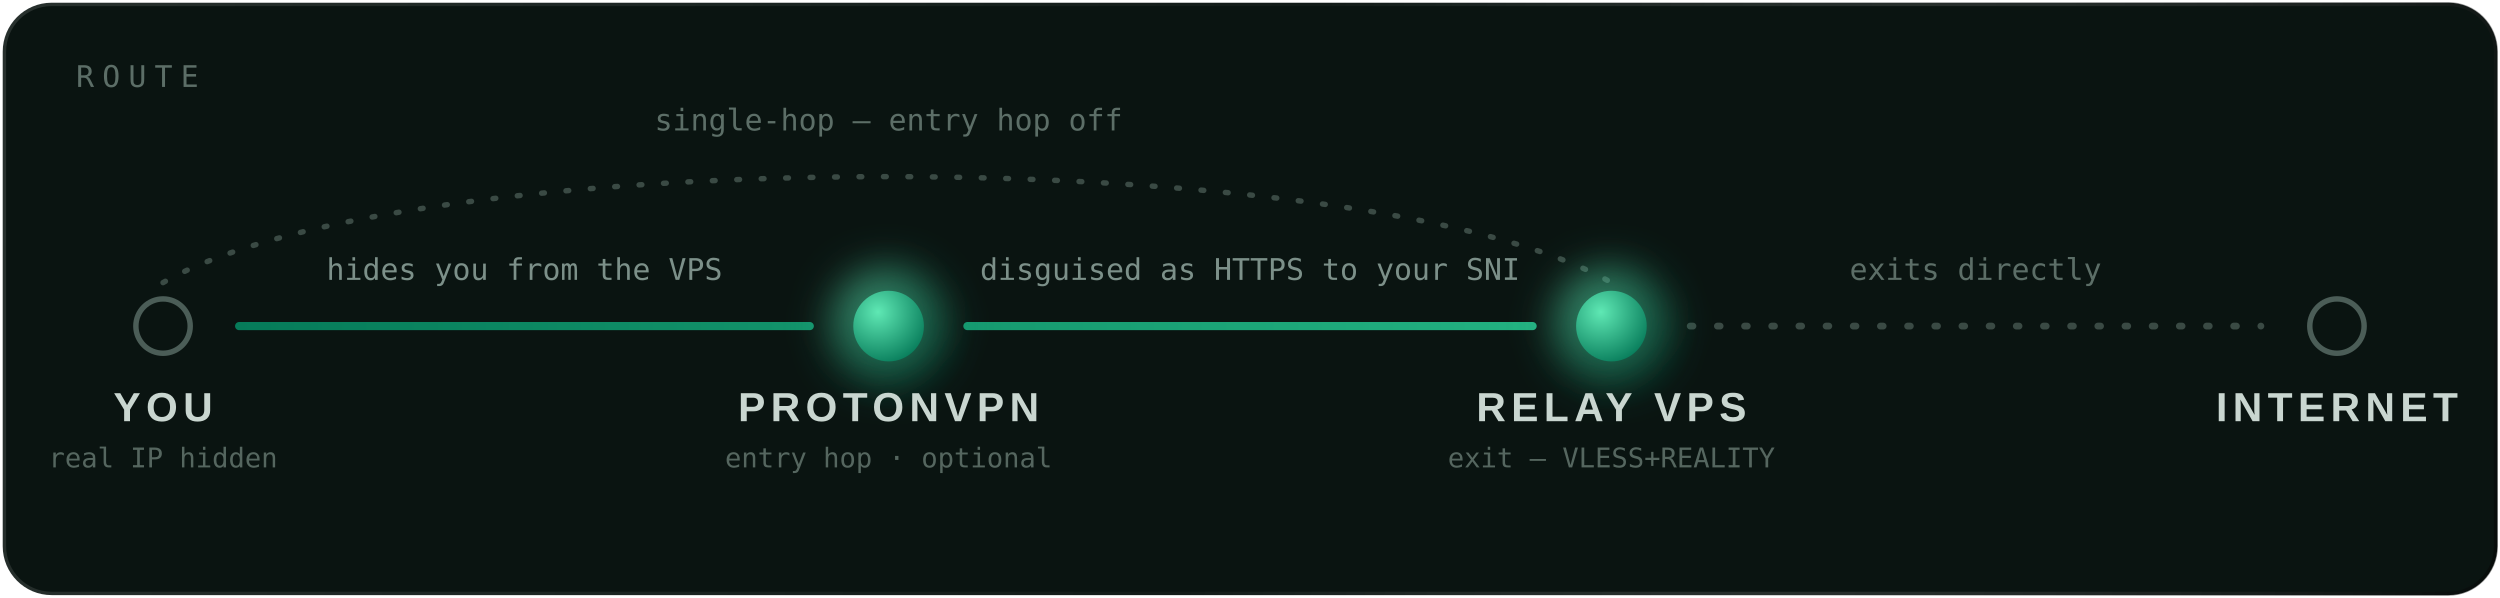
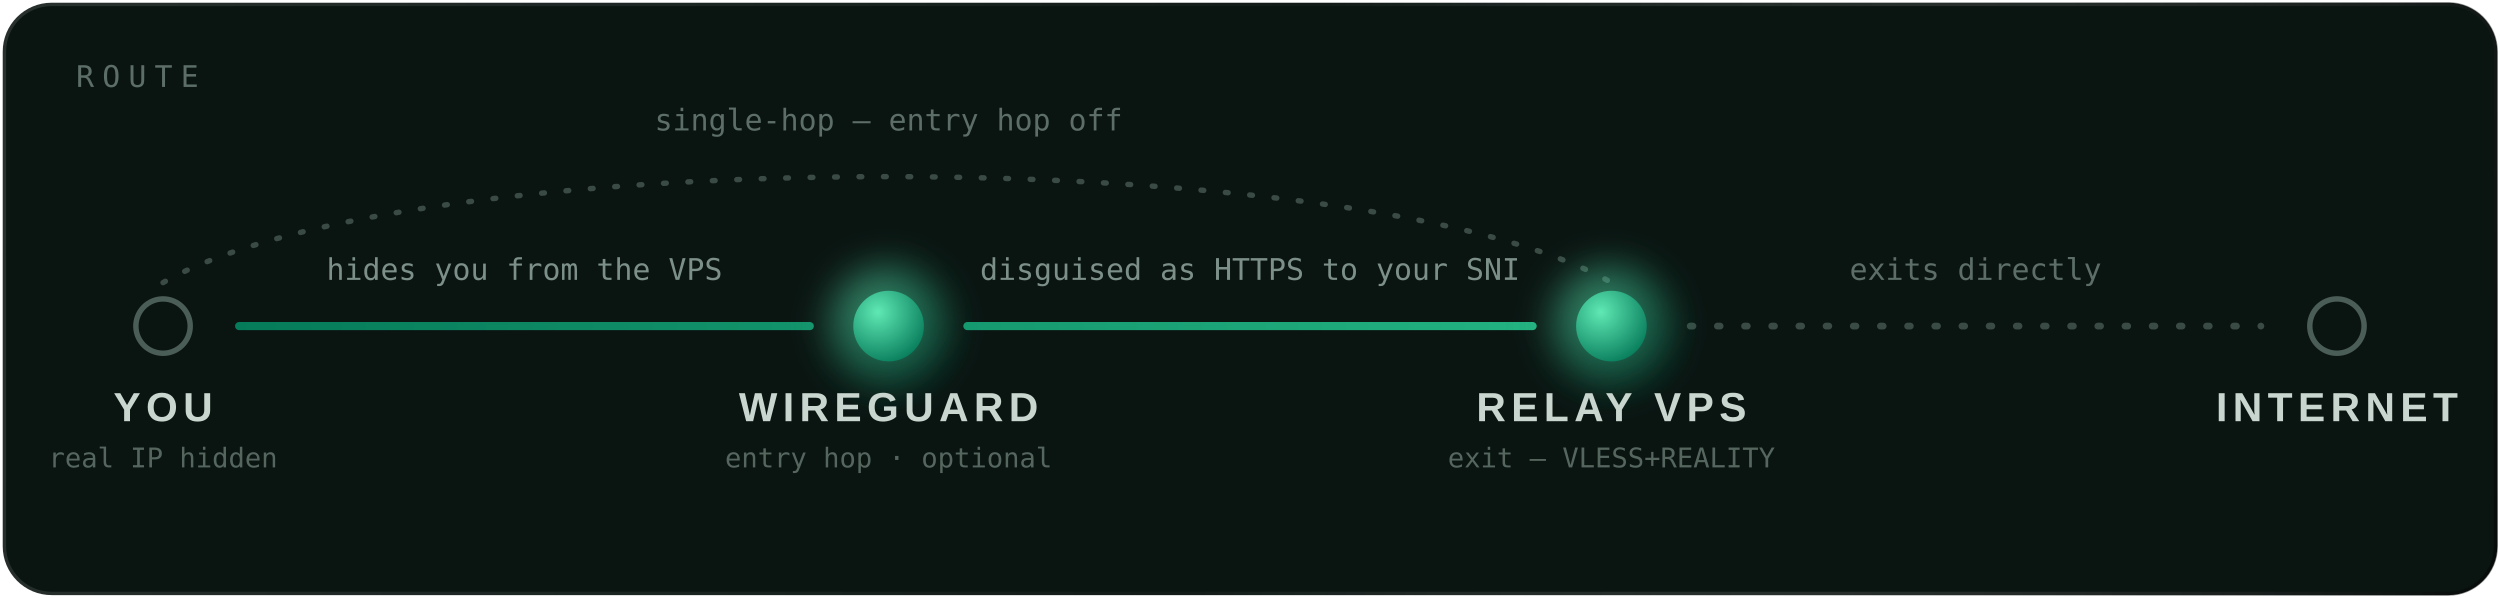
- <svg xmlns="http://www.w3.org/2000/svg" viewBox="0 0 920 220" width="920" height="220" role="img" aria-label="Route: you, through the optional ProtonVPN entry hop, through the VLESS+REALITY relay VPS, exiting directly to the internet. A dashed arc shows the single-hop path from you straight to the relay when the entry hop is off.">
+ <svg xmlns="http://www.w3.org/2000/svg" viewBox="0 0 920 220" width="920" height="220" role="img" aria-label="Route: you, through the optional WireGuard entry hop, through the VLESS+REALITY relay VPS, exiting directly to the internet. A dashed arc shows the single-hop path from you straight to the relay when the entry hop is off.">
  <defs>
    <linearGradient id="chain" x1="60" y1="0" x2="860" y2="0" gradientUnits="userSpaceOnUse">
      <stop offset="0" stop-color="#047857" />
      <stop offset="1" stop-color="#34D399" />
    </linearGradient>
    <linearGradient id="bezel" x1="0" y1="0" x2="920" y2="220" gradientUnits="userSpaceOnUse">
      <stop offset="0" stop-color="#ffffff" stop-opacity="0.12" />
      <stop offset="0.5" stop-color="#ffffff" stop-opacity="0.03" />
      <stop offset="1" stop-color="#000000" stop-opacity="0.45" />
    </linearGradient>
    <radialGradient id="lampFill" cx="0.35" cy="0.3" r="0.8">
      <stop offset="0" stop-color="#5FE8B4" />
      <stop offset="1" stop-color="#047857" />
    </radialGradient>
    <filter id="bloom" x="-100%" y="-100%" width="300%" height="300%">
      <feGaussianBlur stdDeviation="7" />
    </filter>
  </defs>
  <rect x="1" y="1" width="918" height="218" rx="18" fill="#0A1411" />
  <rect x="1.5" y="1.5" width="917" height="217" rx="17.5" fill="none" stroke="url(#bezel)" stroke-width="1.5" />
  <text x="28" y="32" font-family="ui-monospace,SFMono-Regular,Menlo,Consolas,monospace" font-size="11" letter-spacing="3" fill="#5C6E67">ROUTE</text>
  <path d="M 60 104 C 150 52, 503 52, 593 104" fill="none" stroke="#3A4A44" stroke-width="2" stroke-dasharray="1 8" stroke-linecap="round" />
  <text x="327" y="48" font-family="ui-monospace,SFMono-Regular,Menlo,Consolas,monospace" font-size="11" fill="#5C6E67" text-anchor="middle">single-hop — entry hop off</text>
  <line x1="88" y1="120" x2="298" y2="120" stroke="url(#chain)" stroke-width="3" stroke-linecap="round" />
  <text x="193" y="103" font-family="ui-monospace,SFMono-Regular,Menlo,Consolas,monospace" font-size="11" fill="#7C9089" text-anchor="middle">hides you from the VPS</text>
  <line x1="356" y1="120" x2="564" y2="120" stroke="url(#chain)" stroke-width="3" stroke-linecap="round" />
  <text x="460" y="103" font-family="ui-monospace,SFMono-Regular,Menlo,Consolas,monospace" font-size="11" fill="#7C9089" text-anchor="middle">disguised as HTTPS to your SNI</text>
  <line x1="622" y1="120" x2="832" y2="120" stroke="#3A4A44" stroke-width="2.5" stroke-dasharray="1 9" stroke-linecap="round" />
  <text x="727" y="103" font-family="ui-monospace,SFMono-Regular,Menlo,Consolas,monospace" font-size="11" fill="#5C6E67" text-anchor="middle">exits directly</text>
  <circle cx="60" cy="120" r="10" fill="#0A1411" stroke="#4B5D57" stroke-width="2" />
  <text x="60" y="155" font-family="Arial,Helvetica,sans-serif" font-size="15" font-weight="600" letter-spacing="2" fill="#C9D6D0" text-anchor="middle">YOU</text>
  <text x="60" y="172" font-family="ui-monospace,SFMono-Regular,Menlo,Consolas,monospace" font-size="10" fill="#55665F" text-anchor="middle">real IP hidden</text>
  <circle cx="327" cy="120" r="22" fill="url(#lampFill)" filter="url(#bloom)" opacity="0.55" />
  <circle cx="327" cy="120" r="13" fill="url(#lampFill)" />
-   <text x="327" y="155" font-family="Arial,Helvetica,sans-serif" font-size="15" font-weight="600" letter-spacing="2" fill="#C9D6D0" text-anchor="middle">PROTONVPN</text>
+   <text x="327" y="155" font-family="Arial,Helvetica,sans-serif" font-size="15" font-weight="600" letter-spacing="2" fill="#C9D6D0" text-anchor="middle">WIREGUARD</text>
  <text x="327" y="172" font-family="ui-monospace,SFMono-Regular,Menlo,Consolas,monospace" font-size="10" fill="#55665F" text-anchor="middle">entry hop · optional</text>
  <circle cx="593" cy="120" r="22" fill="url(#lampFill)" filter="url(#bloom)" opacity="0.55" />
  <circle cx="593" cy="120" r="13" fill="url(#lampFill)" />
  <text x="593" y="155" font-family="Arial,Helvetica,sans-serif" font-size="15" font-weight="600" letter-spacing="2" fill="#C9D6D0" text-anchor="middle">RELAY VPS</text>
  <text x="593" y="172" font-family="ui-monospace,SFMono-Regular,Menlo,Consolas,monospace" font-size="10" fill="#55665F" text-anchor="middle">exit — VLESS+REALITY</text>
  <circle cx="860" cy="120" r="10" fill="#0A1411" stroke="#4B5D57" stroke-width="2" />
  <text x="860" y="155" font-family="Arial,Helvetica,sans-serif" font-size="15" font-weight="600" letter-spacing="2" fill="#C9D6D0" text-anchor="middle">INTERNET</text>
</svg>
